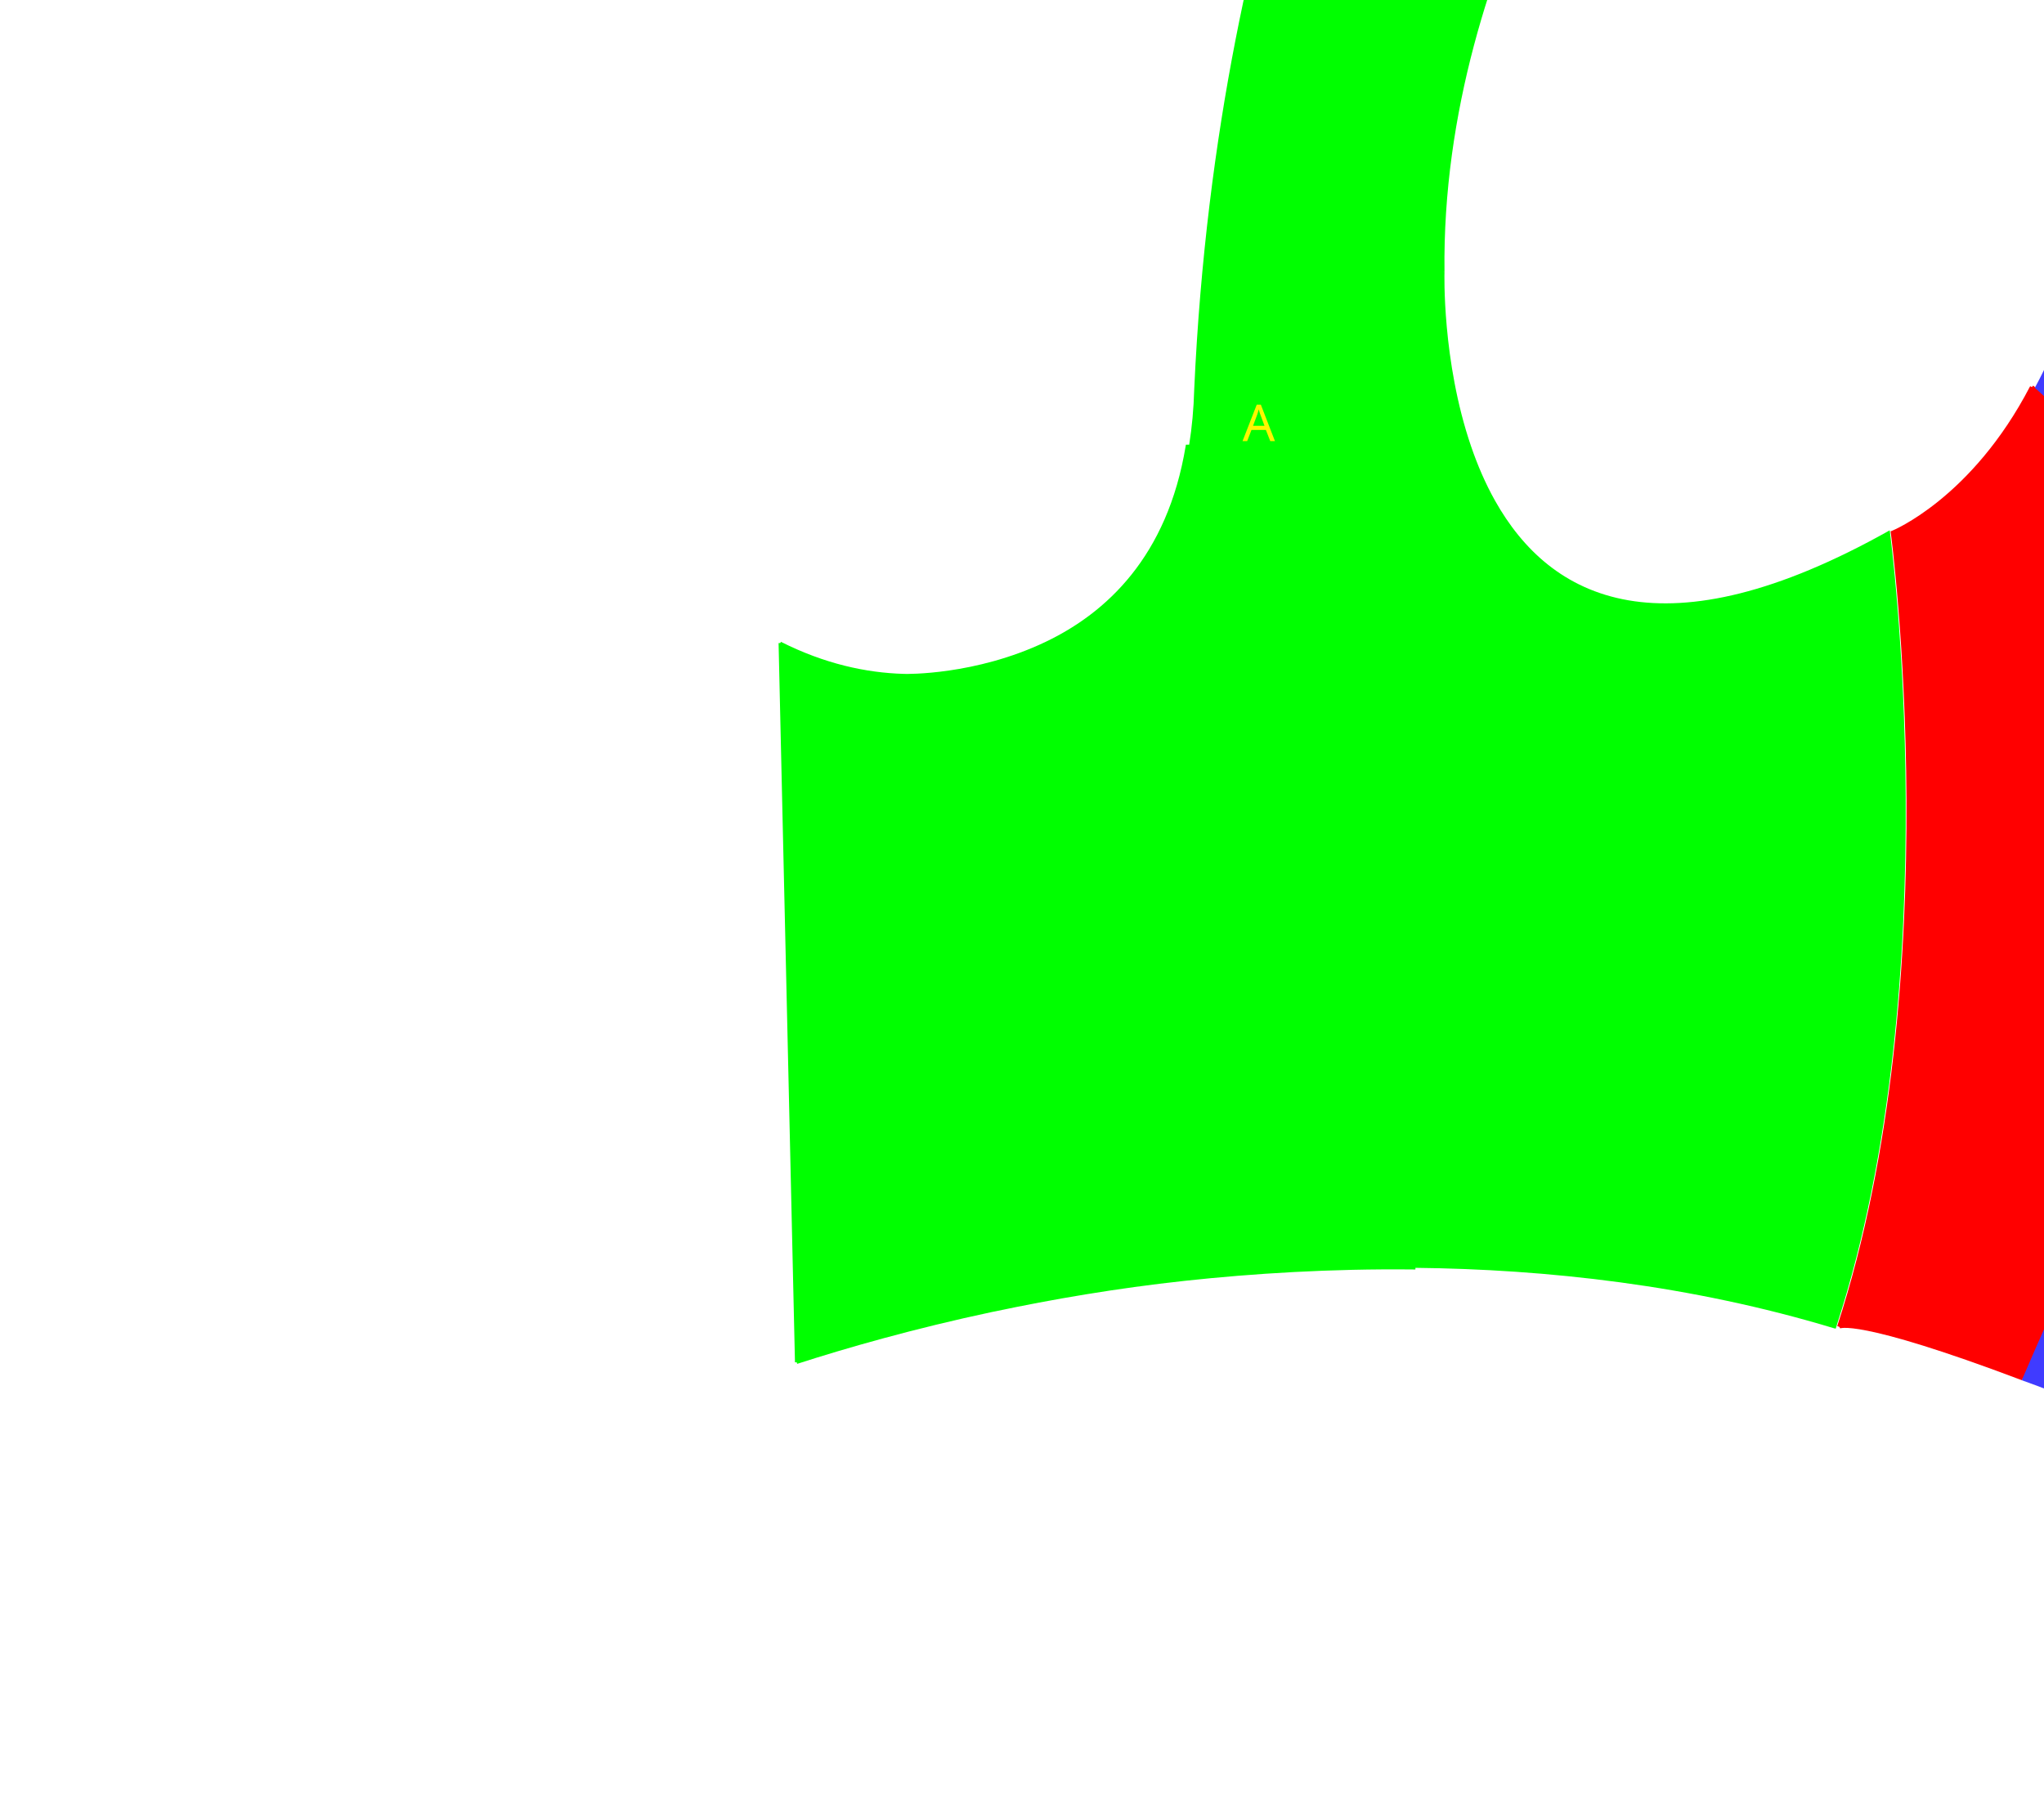
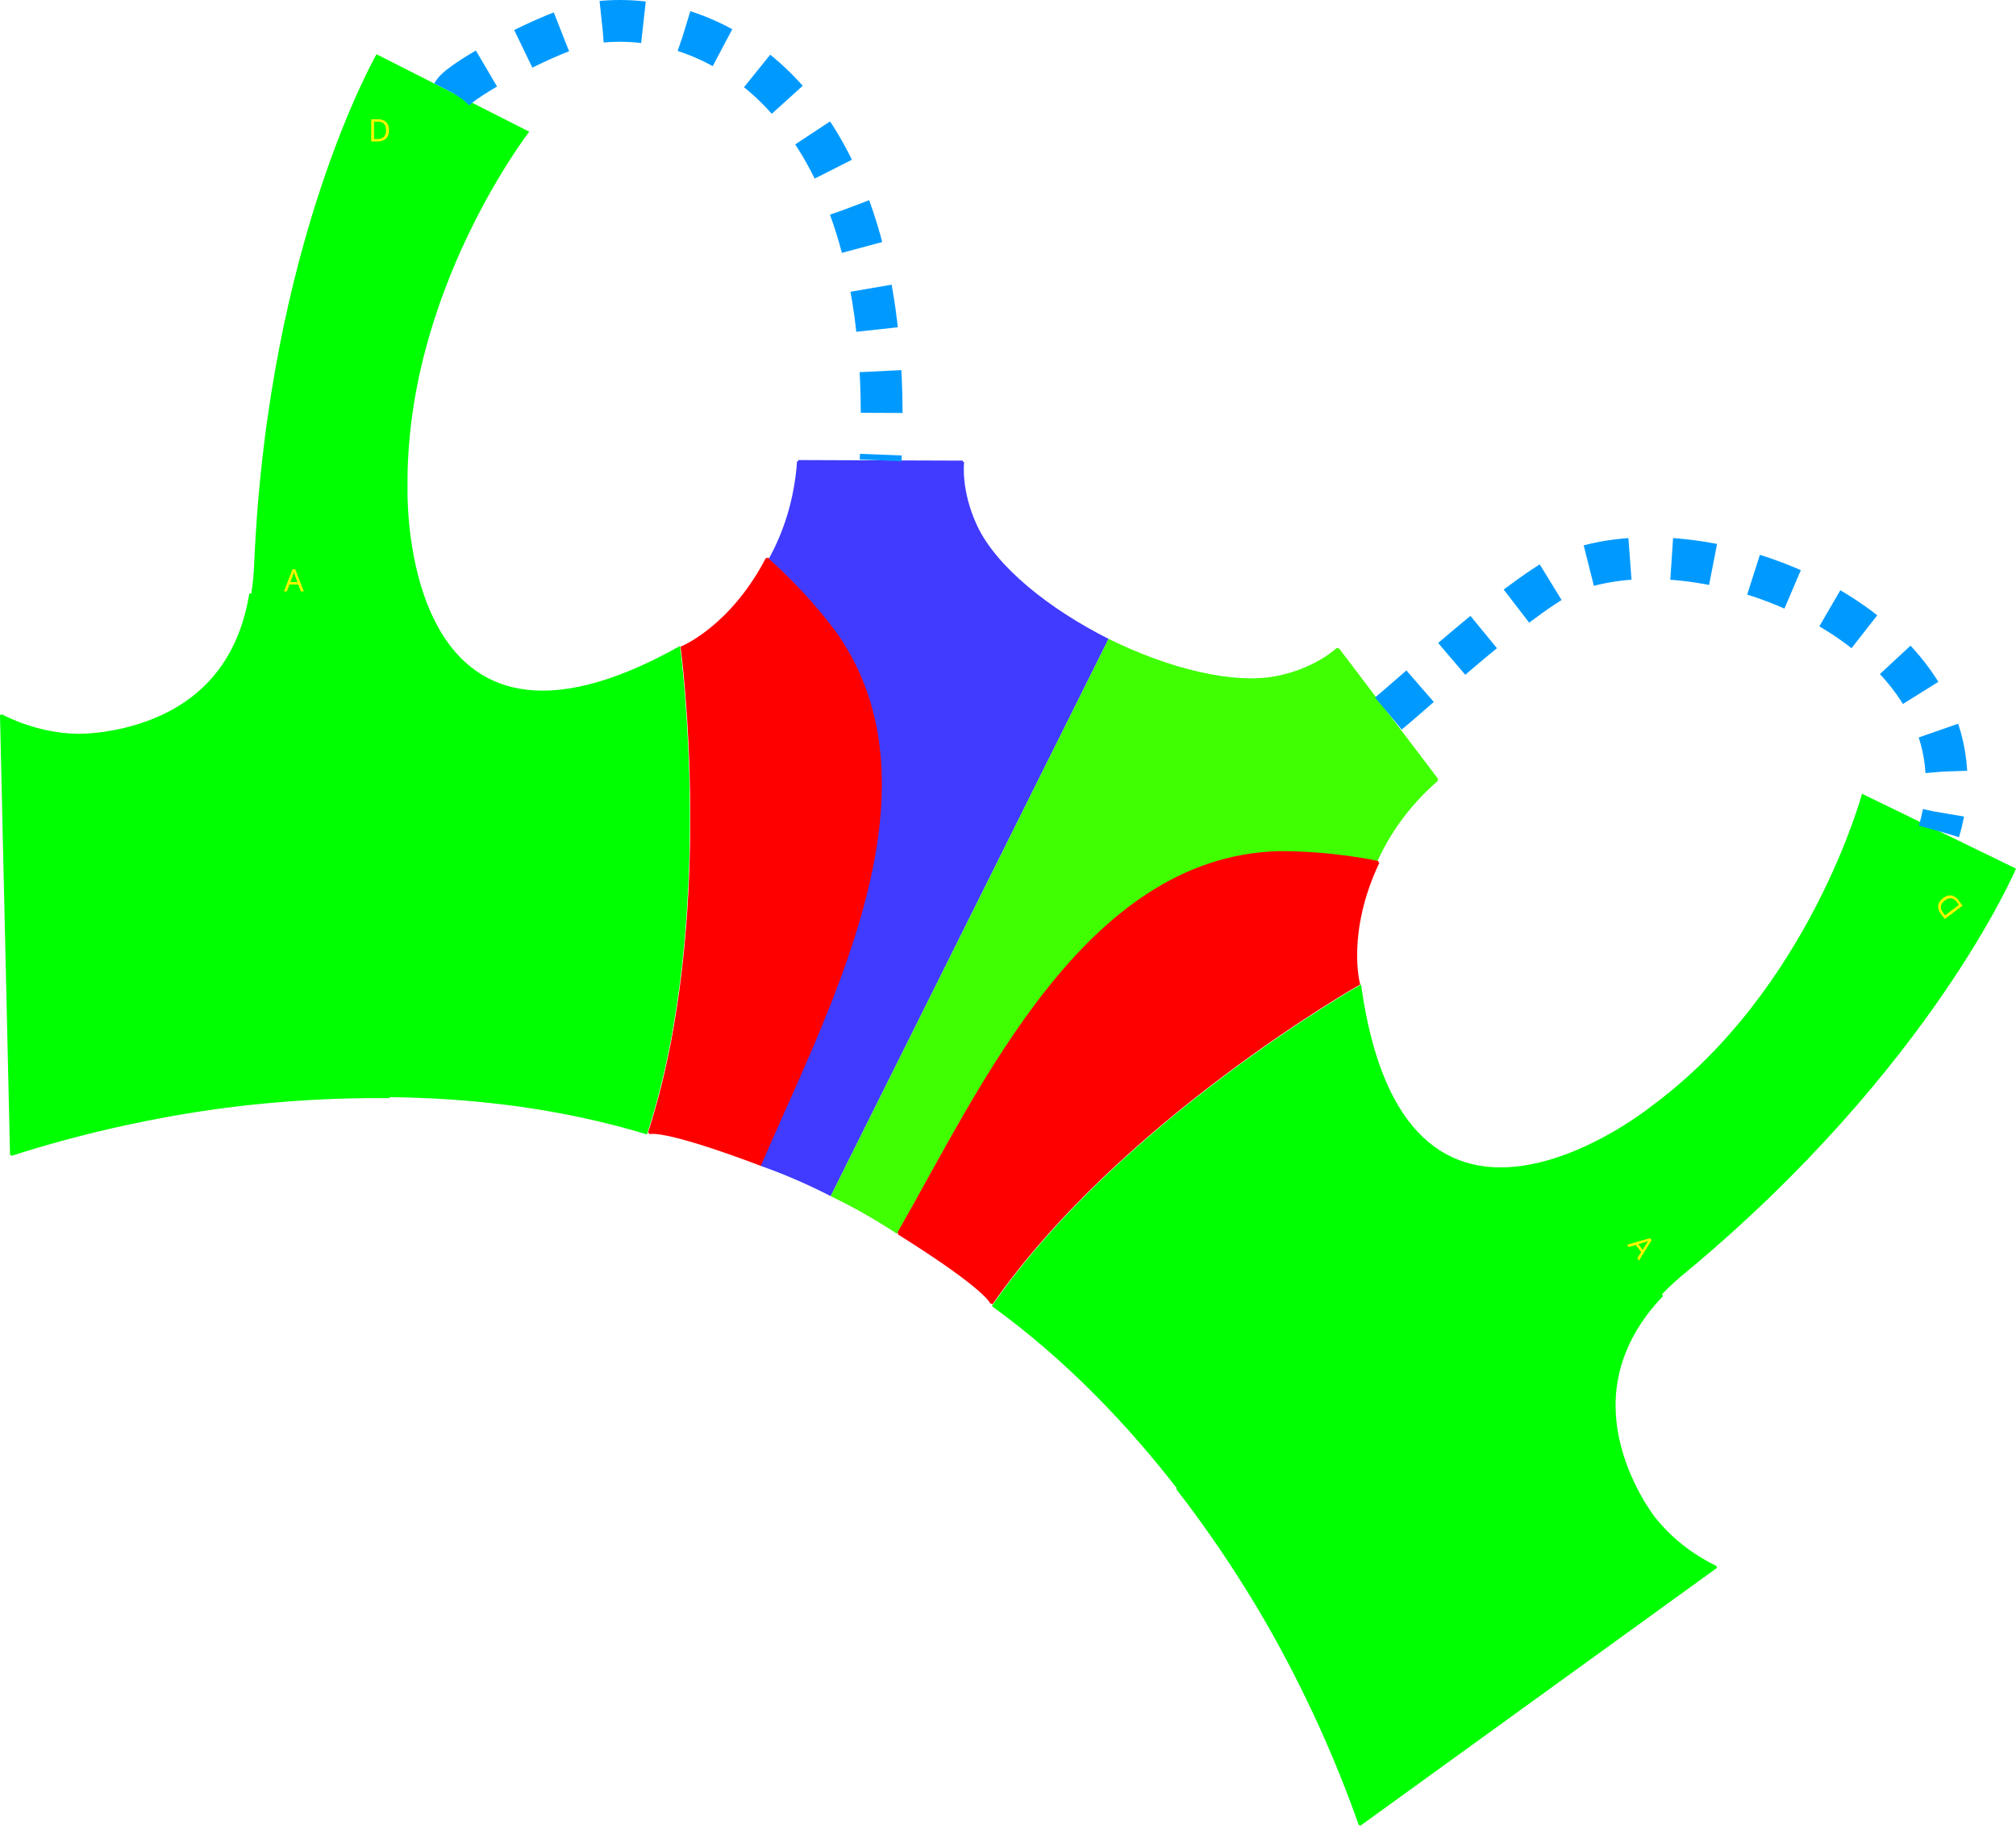
- <svg xmlns="http://www.w3.org/2000/svg" width="748.646mm" height="660.256mm" viewBox="0 0 748.646 660.256" version="1.1" id="svg1">
+ <svg xmlns="http://www.w3.org/2000/svg" width="1206.518mm" height="1092.954mm" viewBox="0 0 1206.518 1092.954" version="1.1" id="svg1">
  <defs id="defs1" />
-   <g id="layer1" transform="translate(212.3008,795.1847)">
+   <g id="layer1" transform="translate(-72.86448,987.6651)">
    <g id="g534" transform="translate(285.1653,-160.7847)">
      <path id="path510" style="baseline-shift:baseline;display:inline;overflow:visible;vector-effect:none;fill:#00ff00;fill-opacity:1;stroke:none;paint-order:stroke fill markers;enable-background:accumulate;stop-color:#000000" d="m 13.048,-794.391 c 0,0 -64.452,111.867 -73.112,302.533 v 0.013 c -0.2,7.257 -0.834,14.005 -1.842,20.284 h -1.207 l -0.082,0.502 c -6.705,40.607 -29.156,61.167 -51.391,71.768 -25.757,12.28 -51.213,11.695 -51.213,11.695 l -0.631,-0.014 v 0.004 c -13.862,-0.394 -29.049,-3.699 -45.013,-11.744 l -0.225,0.447 -0.633,0.014 6.006,263.405 0.631,-0.015 0.184,0.572 c 18.05,-5.819 42.589,-12.87 71.619,-19.047 0.218,-0.04 0.44,-0.078 0.659,-0.117 21.169,-4.485 44.668,-8.515 69.808,-11.249 24.83,-2.679 53.243,-4.478 83.738,-4.149 l 0.607,0.006 v -0.604 c 47.886,0.516 100.899,6.277 153.236,22.109 l 0.705,0.168 c 0.129,-0.273 0.42,-1.409 0.42,-1.409 41.361,-127.247 19.412,-290.515 19.412,-290.515 l -0.059,-0.444 c -41.659,23.427 -72.64,29.575 -95.64,25.635 -23.58,-4.04 -38.877,-18.653 -48.882,-36.449 -3.579,-6.366 -6.472,-13.137 -8.808,-19.963 -10.725,-31.335 -9.735,-63.841 -9.735,-63.841 l -0.712,-0.022 0.714,-0.007 c -1.483,-117.338 72.843,-213.213 72.843,-213.213 z" />
      <path id="path21" style="fill:#ff0000;fill-opacity:1;stroke:none;stroke-width:1.201;stroke-opacity:1;paint-order:stroke fill markers" d="m 247.213,-493.187 -0.465,0.55 -0.638,-0.332 c -10.696,20.61 -23.369,33.855 -33.358,41.947 -9.988,8.092 -17.242,11.008 -17.242,11.008 l -0.518,0.21 0.073,0.554 c 0,0 21.838,163.283 -19.609,290.502 l 0.686,0.222 0.411,0.593 c 0,0 -0.065,0.039 -0.047,0.031 0.019,-0.007 0.075,-0.031 0.185,-0.058 0.219,-0.053 0.646,-0.123 1.367,-0.138 1.442,-0.029 4.065,0.162 8.612,1.078 9.093,1.832 25.879,6.557 56.461,18.113 l 0.255,-0.674 0.631,0.35 c 38.942,-91.87 111.507,-224.81 44.48,-319.316 -19.39,-26.148 -41.284,-44.643 -41.284,-44.643 z" />
      <g id="g529" style="fill:#fff500;fill-opacity:1;stroke:none">
        <text xml:space="preserve" style="font-size:18.627px;line-height:1;font-family:'Capture it';-inkscape-font-specification:'Capture it';text-align:center;letter-spacing:0px;writing-mode:lr-tb;direction:ltr;text-anchor:middle;fill:#fff500;fill-opacity:1;stroke:none;stroke-width:0.24;paint-order:markers fill stroke" x="-14.625" y="-472.847" id="text96">
          <tspan id="tspan96" style="font-style:normal;font-variant:normal;font-weight:normal;font-stretch:normal;font-family:sans-serif;-inkscape-font-specification:sans-serif;fill:#fff500;fill-opacity:1;stroke:none;stroke-width:0.24" x="-14.625" y="-472.847">A</tspan>
        </text>
        <text xml:space="preserve" style="font-style:normal;font-variant:normal;font-weight:normal;font-stretch:normal;font-size:18.627px;line-height:1;font-family:sans-serif;-inkscape-font-specification:sans-serif;text-align:center;letter-spacing:0px;writing-mode:lr-tb;direction:ltr;text-anchor:middle;fill:#fff500;fill-opacity:1;stroke:none;stroke-width:0.24;paint-order:markers fill stroke" x="36.659" y="-742.2" id="text97">
          <tspan id="tspan97" style="fill:#fff500;fill-opacity:1;stroke:none;stroke-width:0.24" x="36.659" y="-742.2">D</tspan>
        </text>
      </g>
      <g id="g533" transform="rotate(26.49873,306.642,-668.014)">
        <path id="path57" style="fill:#403bff;fill-opacity:1;stroke:none;stroke-width:1.201;stroke-opacity:1;paint-order:stroke fill markers" d="m 410.119,-589.001 -88.349,43.665 0.319,0.645 -0.666,0.274 c 9.039,21.844 11.639,42.067 10.943,59.846 2.003,0.505 28.2,7.227 56.074,21.493 36.723,19.786 59.441,52.064 73.751,89.924 h -5e-4 c 25.437,67.297 24.311,152.229 28.062,215.976 15.573,-1.913 30.549,-2.638 45.492,-2.457 v -213.52 -159.252 c -39.822,-0.135 -79.498,-8.675 -100.756,-25.619 -18.41,-14.673 -23.867,-30.565 -23.867,-30.565 l -0.682,0.235 z" />
        <path id="path533" style="fill:#40ff00;fill-opacity:1;stroke:none;stroke-width:1.201;stroke-opacity:1;paint-order:stroke fill markers" d="m 661.37,-589.001 88.349,43.665 -0.319,0.645 0.666,0.274 c -9.039,21.844 -11.639,42.067 -10.943,59.846 -2.003,0.505 -28.2,7.227 -56.074,21.493 -36.723,19.786 -59.441,52.064 -73.751,89.924 h 5e-4 c -25.437,67.297 -24.311,152.229 -28.062,215.976 -15.573,-1.913 -30.549,-2.638 -45.492,-2.457 v -213.52 -159.252 c 39.822,-0.135 79.498,-8.675 100.756,-25.619 18.41,-14.673 23.867,-30.565 23.867,-30.565 l 0.682,0.235 z" />
      </g>
    </g>
-     <path id="path534" style="baseline-shift:baseline;display:inline;overflow:visible;vector-effect:none;fill:#00ff00;fill-opacity:1;stroke:none;paint-order:stroke fill markers;enable-background:accumulate;stop-color:#000000" d="m 1279.383,-467.691 c 0,0 -50.17,118.959 -196.839,241.093 l -0.01,0.008 c -5.66,4.545 -10.654,9.129 -15.047,13.727 l 0.73,0.962 -0.35,0.369 c -28.299,29.884 -31.11,60.196 -26.117,84.318 5.784,27.943 21.634,47.87 21.634,47.87 l 0.393,0.494 -0,0.002 c 8.692,10.805 20.503,20.908 36.562,28.764 l -0.22,0.45 0.371,0.512 -213.483,154.412 -0.369,-0.512 -0.567,0.199 C 879.793,87.078 870.579,63.267 857.955,36.405 c -0.1,-0.198 -0.204,-0.398 -0.305,-0.596 -9.221,-19.576 -20.213,-40.733 -33.229,-62.414 -12.873,-21.401 -28.611,-45.125 -47.304,-69.221 l -0.372,-0.48 0.481,-0.365 C 747.874,-134.51 711.245,-173.263 667.001,-205.391 l -0.56,-0.46 c 0.139,-0.268 0.869,-1.186 0.869,-1.186 76.379,-109.858 219.72,-191.047 219.72,-191.047 l 0.389,-0.221 c 6.514,47.348 20.34,75.747 37.379,91.689 17.47,16.345 38.357,19.699 58.583,16.915 7.235,-0.996 14.378,-2.783 21.228,-5.048 31.446,-10.394 56.745,-30.829 56.745,-30.829 l 0.447,0.554 -0.426,-0.573 c 94.378,-69.735 125.841,-186.895 125.841,-186.895 z" />
+     <path id="path534" style="baseline-shift:baseline;display:inline;overflow:visible;vector-effect:none;fill:#00ff00;fill-opacity:1;stroke:none;paint-order:stroke fill markers;enable-background:accumulate;stop-color:#000000" d="m 1279.383,-467.691 c 0,0 -50.17,118.959 -196.839,241.093 l -0.01,0.008 c -5.66,4.545 -10.654,9.129 -15.047,13.727 l 0.73,0.962 -0.35,0.369 c -28.299,29.884 -31.11,60.196 -26.117,84.318 5.784,27.943 21.634,47.87 21.634,47.87 l 0.393,0.494 v 0.002 c 8.692,10.805 20.503,20.908 36.562,28.764 l -0.22,0.45 0.371,0.512 -213.483,154.412 -0.369,-0.512 -0.567,0.199 C 879.793,87.078 870.579,63.267 857.955,36.405 c -0.1,-0.198 -0.204,-0.398 -0.305,-0.596 -9.221,-19.576 -20.213,-40.733 -33.229,-62.414 -12.873,-21.401 -28.611,-45.125 -47.304,-69.221 l -0.372,-0.48 0.481,-0.365 C 747.874,-134.51 711.245,-173.263 667.001,-205.391 l -0.56,-0.46 c 0.139,-0.268 0.869,-1.186 0.869,-1.186 76.379,-109.858 219.72,-191.047 219.72,-191.047 l 0.389,-0.221 c 6.514,47.348 20.34,75.747 37.379,91.689 17.47,16.345 38.357,19.699 58.583,16.915 7.235,-0.996 14.378,-2.783 21.228,-5.048 31.446,-10.394 56.745,-30.829 56.745,-30.829 l 0.447,0.554 -0.426,-0.573 c 94.378,-69.735 125.841,-186.895 125.841,-186.895 z" />
    <path id="path535" style="fill:#ff0000;fill-opacity:1;stroke:none;stroke-width:1.201;stroke-opacity:1;paint-order:stroke fill markers" d="m 897.89,-472.207 -0.157,0.703 0.65,0.308 c -9.956,20.978 -12.848,39.079 -13.258,51.928 -0.41,12.849 1.651,20.389 1.651,20.389 l 0.145,0.539 -0.486,0.277 c 0,0 -143.285,81.287 -219.59,191.196 l -0.592,-0.412 -0.721,0.031 c 0,0 0.008,0.076 0.003,0.056 -0.006,-0.02 -0.021,-0.079 -0.066,-0.182 -0.09,-0.207 -0.292,-0.589 -0.716,-1.172 -0.848,-1.167 -2.586,-3.141 -6.063,-6.209 -6.955,-6.138 -20.864,-16.655 -48.555,-34.035 l 0.383,-0.61 -0.66,-0.291 c 49.657,-86.549 111.712,-224.708 227.514,-228.425 32.551,-0.356 60.519,5.909 60.519,5.909 z" />
    <g id="g536" style="fill:#fff500;fill-opacity:1;stroke:none" transform="matrix(-0.604381,-0.7966954,-0.7966954,0.604381,654.3807,22.819)">
      <text xml:space="preserve" style="font-size:18.627px;line-height:1;font-family:'Capture it';-inkscape-font-specification:'Capture it';text-align:center;letter-spacing:0px;writing-mode:lr-tb;direction:ltr;text-anchor:middle;fill:#fff500;fill-opacity:1;stroke:none;stroke-width:0.24;paint-order:markers fill stroke" x="-14.625" y="-472.847" id="text535">
        <tspan id="tspan535" style="font-style:normal;font-variant:normal;font-weight:normal;font-stretch:normal;font-family:sans-serif;-inkscape-font-specification:sans-serif;fill:#fff500;fill-opacity:1;stroke:none;stroke-width:0.24" x="-14.625" y="-472.847">A</tspan>
      </text>
      <text xml:space="preserve" style="font-style:normal;font-variant:normal;font-weight:normal;font-stretch:normal;font-size:18.627px;line-height:1;font-family:sans-serif;-inkscape-font-specification:sans-serif;text-align:center;letter-spacing:0px;writing-mode:lr-tb;direction:ltr;text-anchor:middle;fill:#fff500;fill-opacity:1;stroke:none;stroke-width:0.24;paint-order:markers fill stroke" x="36.659" y="-742.2" id="text536">
        <tspan id="tspan536" style="fill:#fff500;fill-opacity:1;stroke:none;stroke-width:0.24" x="36.659" y="-742.2">D</tspan>
      </text>
    </g>
-     <g id="g539" style="stroke-width:25;stroke-dasharray:25,25;stroke:#000300;stroke-opacity:1;stroke-dashoffset:0">
-       <path style="fill:none;fill-opacity:1;stroke:#000300;stroke-width:25;stroke-dasharray:25,25;stroke-opacity:1;paint-order:markers fill stroke;stroke-dashoffset:0" d="m 343.912,-932 c 4.127,-8.049 61.235,-38.609 82.152,-41.822 75.16,-11.542 183.806,49.291 173.821,261.733" id="path538" />
-       <path style="fill:none;fill-opacity:1;stroke:#000300;stroke-width:25;stroke-dasharray:25,25;stroke-opacity:1;paint-order:markers fill stroke;stroke-dashoffset:0" d="m 903.807,-560.567 c 19.209,-15.803 84.382,-76.142 110.96,-85.721 86.985,-31.348 252.576,42.314 218.532,156.195" id="path539" />
+     <g id="g539" style="stroke:#009aff;stroke-width:25;stroke-dasharray:25, 25;stroke-dashoffset:0;stroke-opacity:1">
+       <path style="fill:none;fill-opacity:1;stroke:#009aff;stroke-width:25;stroke-dasharray:25, 25;stroke-dashoffset:0;stroke-opacity:1;paint-order:markers fill stroke" d="m 343.912,-932 c 4.127,-8.049 61.235,-38.609 82.152,-41.822 75.16,-11.542 183.806,49.291 173.821,261.733" id="path538" />
+       <path style="fill:none;fill-opacity:1;stroke:#009aff;stroke-width:25;stroke-dasharray:25, 25;stroke-dashoffset:0;stroke-opacity:1;paint-order:markers fill stroke" d="m 903.807,-560.567 c 19.209,-15.803 84.382,-76.142 110.96,-85.721 86.985,-31.348 252.576,42.314 218.532,156.195" id="path539" />
    </g>
  </g>
</svg>
